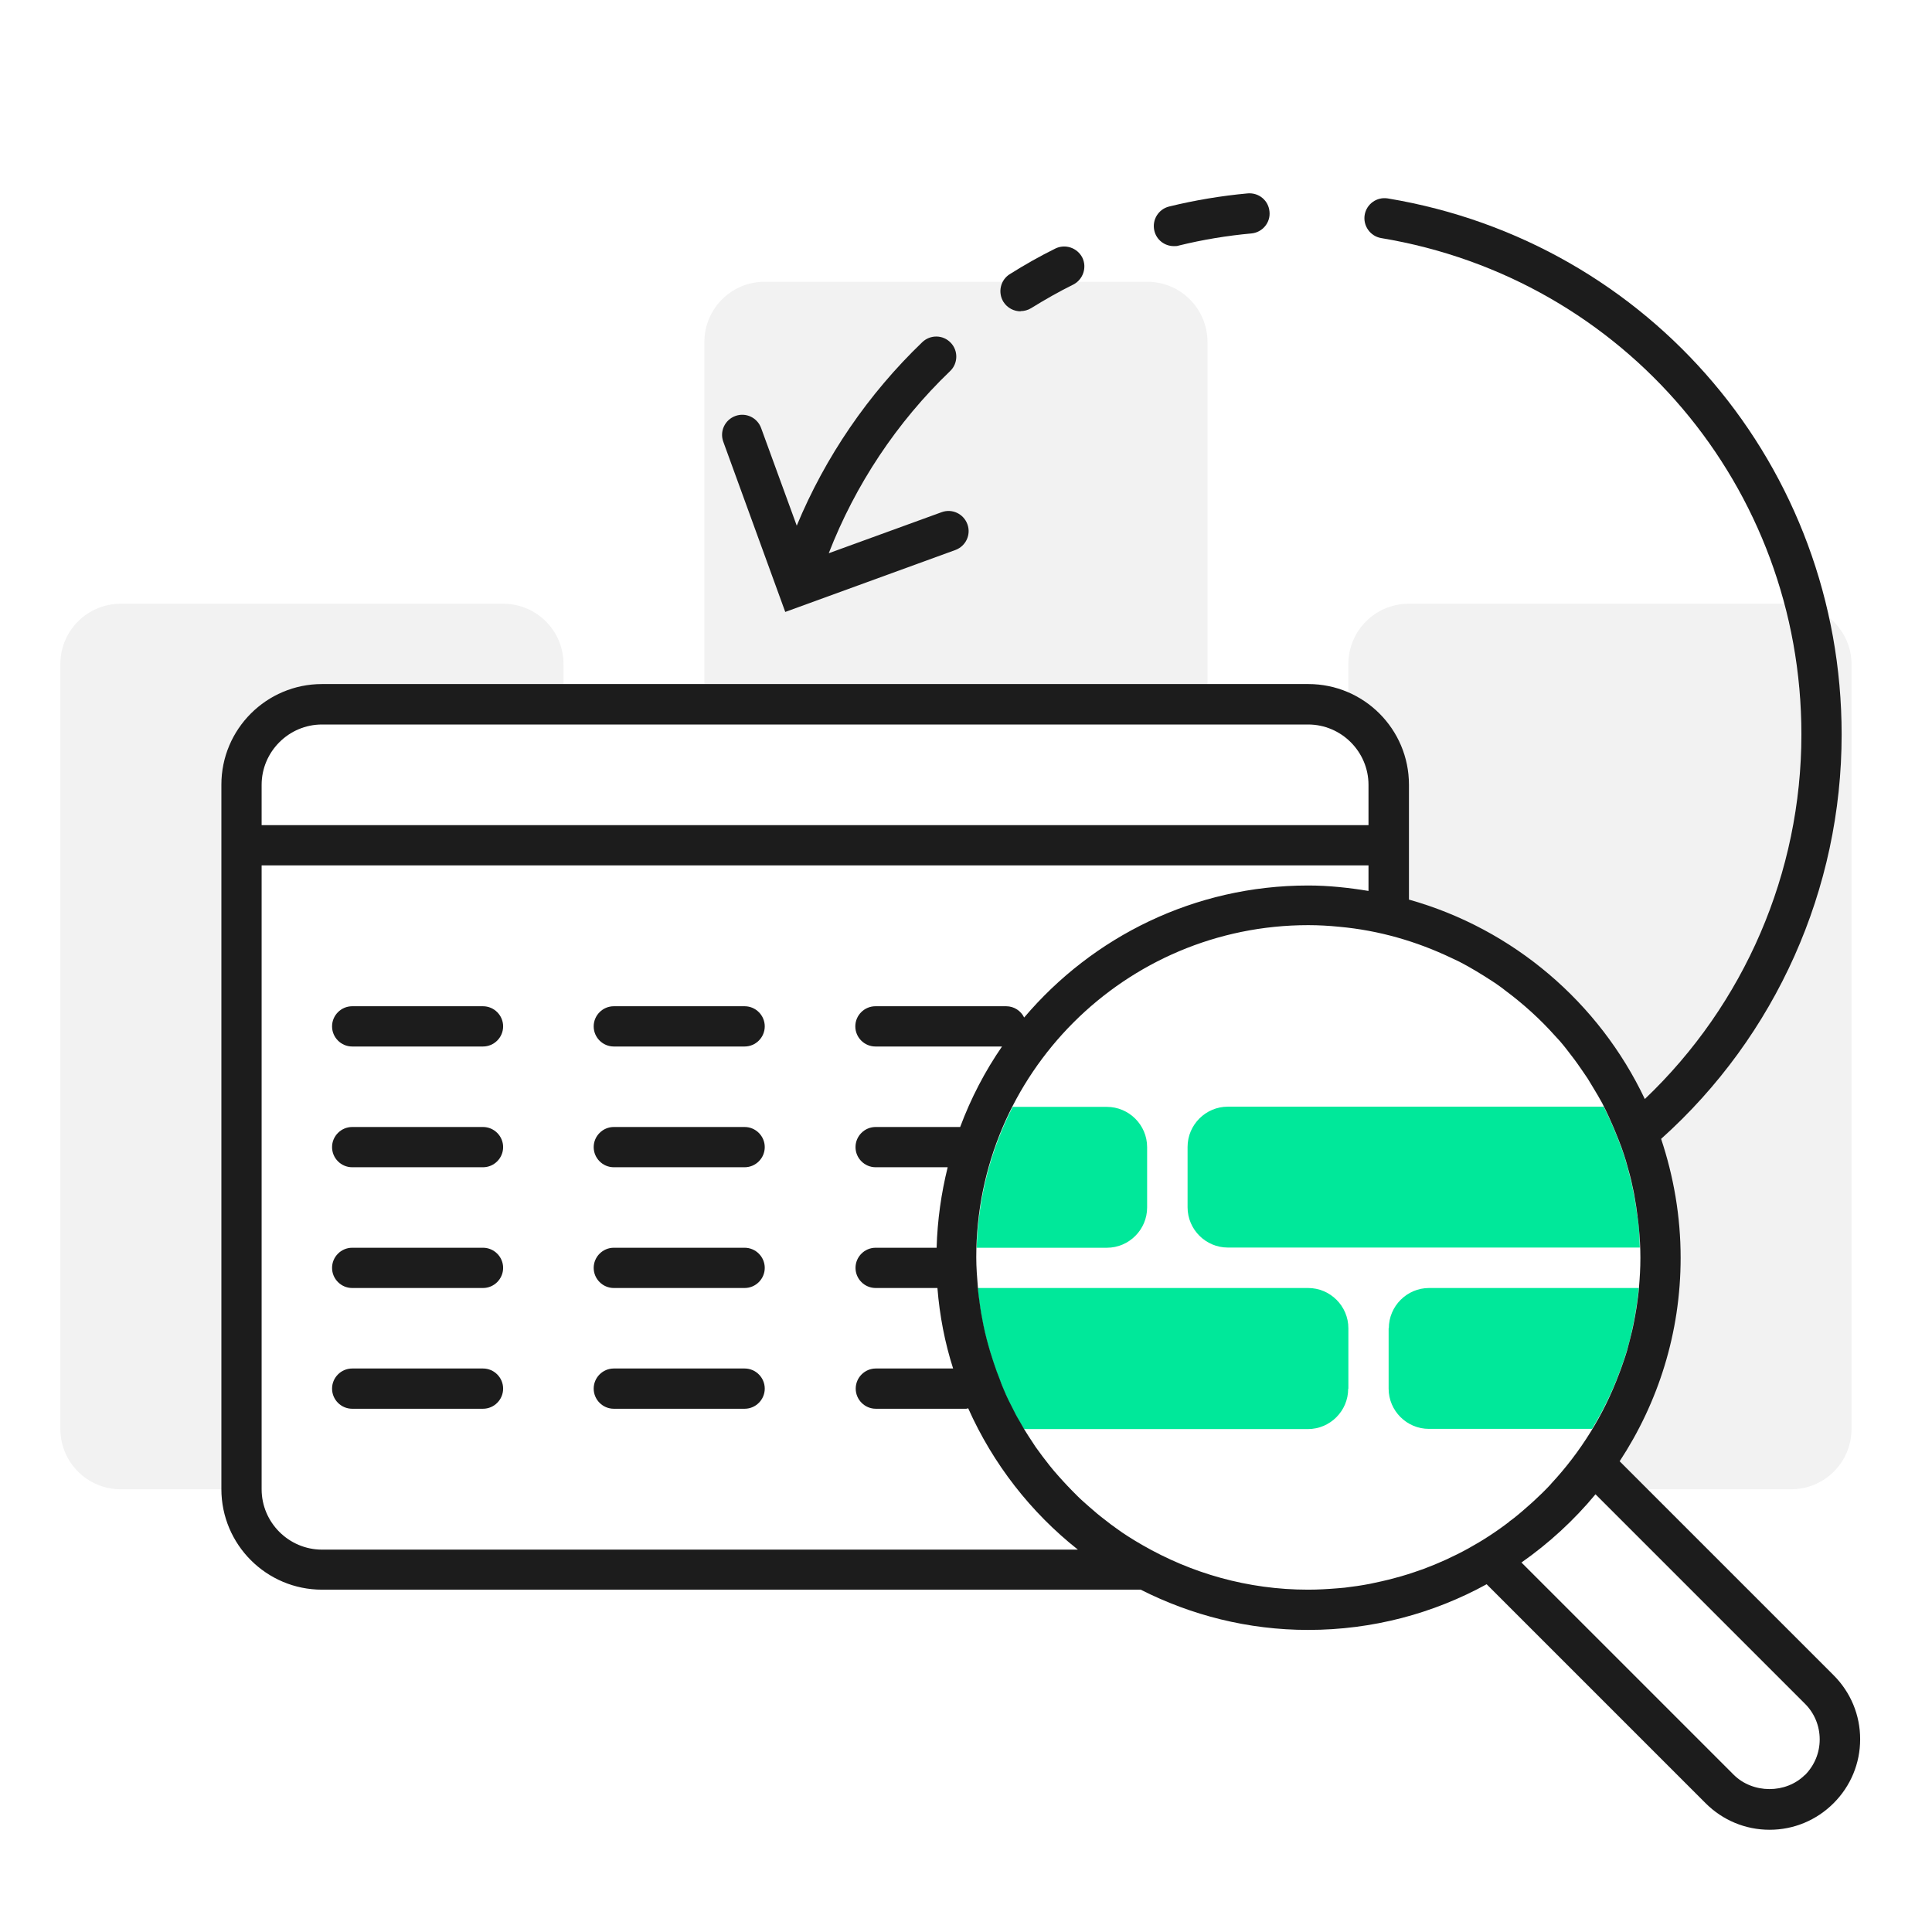
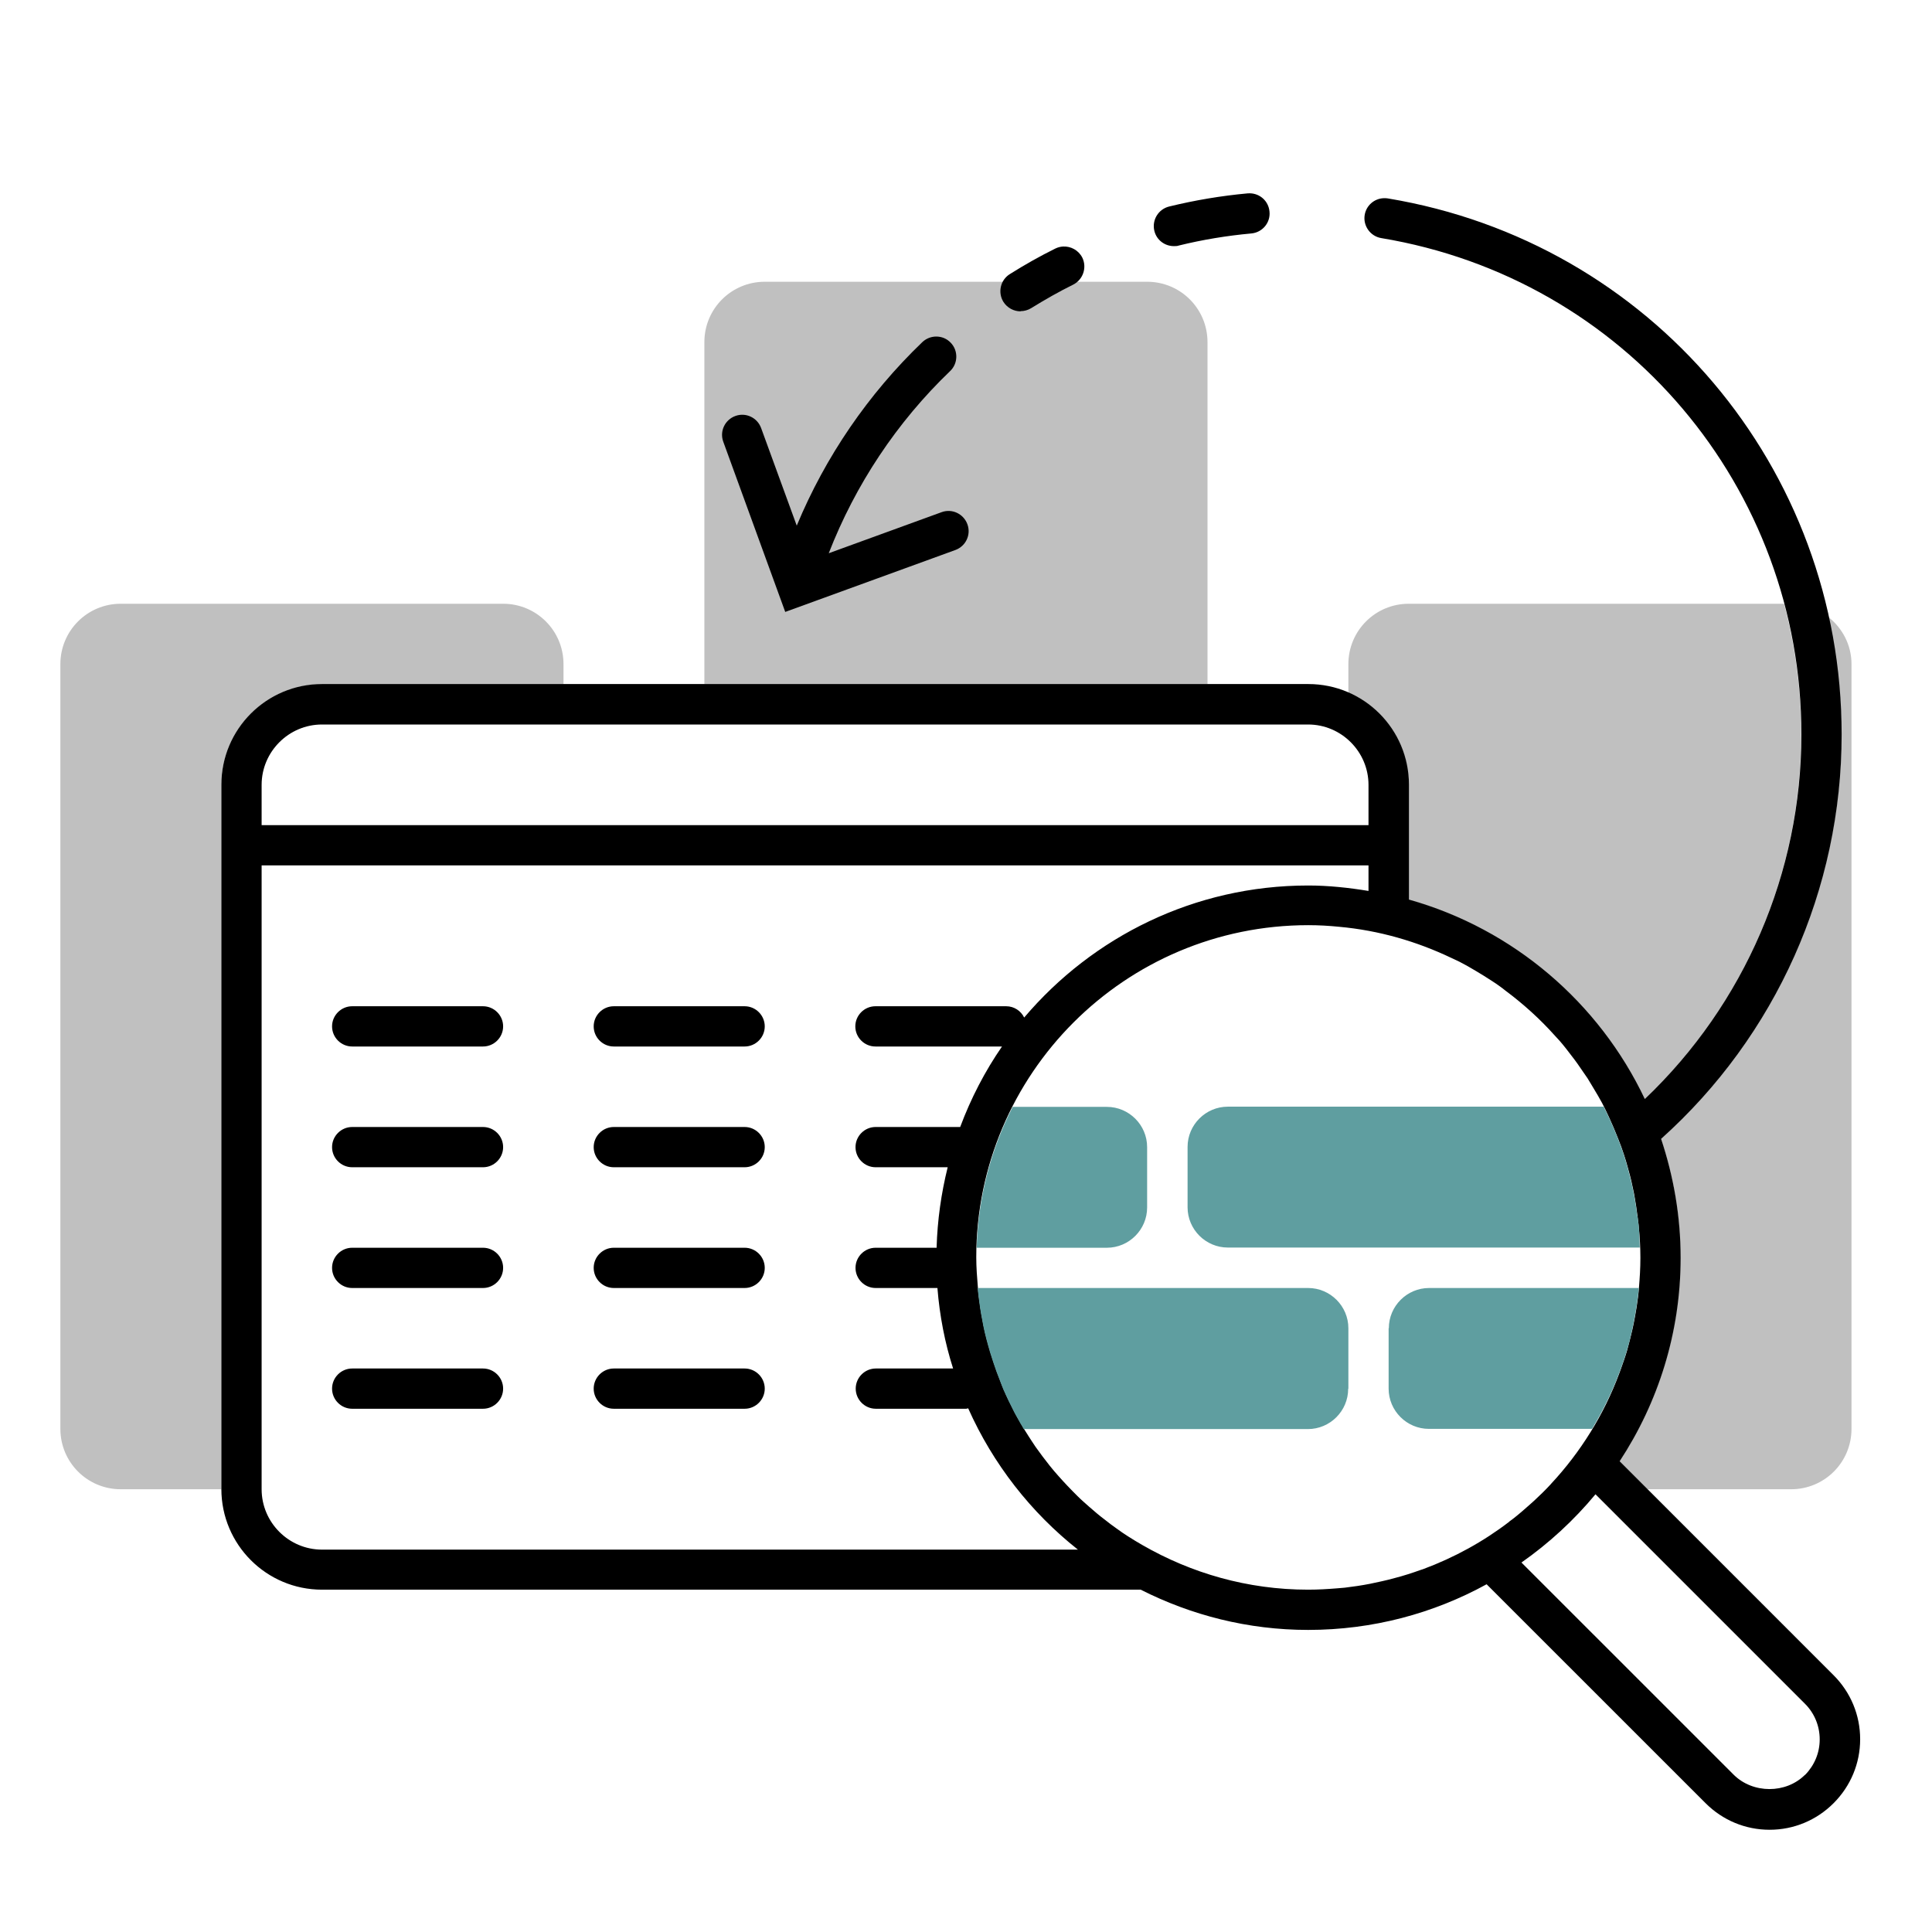
- <svg xmlns="http://www.w3.org/2000/svg" id="Layer_1" version="1.1" viewBox="0 0 96 96">
-   <defs>
-     <style>
-       .st0 {
-         fill: #00e89a;
-       }
- 
-       .st1, .st2 {
-         fill: #1c1c1c;
-       }
- 
-       .st2 {
-         fill-rule: evenodd;
-         opacity: .06;
-       }
-     </style>
-   </defs>
-   <path class="st1" d="M24,52h-6.5c-.55,0-1-.45-1-1s.45-1,1-1h6.5c.55,0,1,.45,1,1s-.45,1-1,1Z" />
-   <path class="st1" d="M37,52h-6.5c-.55,0-1-.45-1-1s.45-1,1-1h6.5c.55,0,1,.45,1,1s-.45,1-1,1Z" />
-   <path class="st1" d="M24,58h-6.5c-.55,0-1-.45-1-1s.45-1,1-1h6.5c.55,0,1,.45,1,1s-.45,1-1,1Z" />
-   <path class="st1" d="M37,58h-6.5c-.55,0-1-.45-1-1s.45-1,1-1h6.5c.55,0,1,.45,1,1s-.45,1-1,1Z" />
-   <path class="st1" d="M24,64h-6.5c-.55,0-1-.45-1-1s.45-1,1-1h6.5c.55,0,1,.45,1,1s-.45,1-1,1Z" />
-   <path class="st1" d="M37,64h-6.5c-.55,0-1-.45-1-1s.45-1,1-1h6.5c.55,0,1,.45,1,1s-.45,1-1,1Z" />
-   <path class="st1" d="M24,70h-6.5c-.55,0-1-.45-1-1s.45-1,1-1h6.5c.55,0,1,.45,1,1s-.45,1-1,1Z" />
-   <path class="st1" d="M37,70h-6.5c-.55,0-1-.45-1-1s.45-1,1-1h6.5c.55,0,1,.45,1,1s-.45,1-1,1Z" />
-   <path class="st1" d="M39.01,30.41l8.46-3.08c.52-.19.79-.76.6-1.28-.19-.52-.76-.79-1.28-.6l-5.61,2.04c1.32-3.4,3.38-6.51,6.03-9.05.4-.38.41-1.02.03-1.41-.38-.4-1.01-.41-1.41-.03-2.69,2.58-4.82,5.7-6.24,9.12l-1.77-4.85c-.19-.52-.76-.79-1.28-.6-.52.19-.79.76-.6,1.28l3.08,8.46Z" />
-   <path class="st1" d="M58.34,12.23c.08,0,.16,0,.24-.03,1.18-.29,2.39-.49,3.6-.6.55-.05.96-.54.9-1.09-.05-.55-.53-.95-1.09-.9-1.31.12-2.62.34-3.89.65-.54.13-.87.67-.74,1.21.11.46.52.76.97.76Z" />
-   <path class="st1" d="M50.71,15.46c.18,0,.37-.05.53-.15.68-.42,1.38-.82,2.09-1.17.49-.25.69-.85.45-1.34-.25-.49-.85-.69-1.34-.45-.77.38-1.53.81-2.26,1.27-.47.29-.61.91-.32,1.38.19.3.52.47.85.47Z" />
-   <path class="st2" d="M70,39v5.71c5.18,1.46,9.45,5.13,11.72,9.91,4.96-4.71,7.78-11.25,7.78-18.12,0-2.24-.3-4.42-.85-6.5h-18.65c-1.66,0-3,1.34-3,3v1.42c1.76.77,3,2.53,3,4.58Z" />
-   <path class="st2" d="M91.5,36.5c0,7.67-3.27,14.97-8.97,20.09.63,1.86.97,3.84.97,5.91,0,3.73-1.12,7.2-3.03,10.11l1.39,1.39h7.14c1.66,0,3-1.34,3-3v-38c0-.96-.46-1.8-1.16-2.35.41,1.89.66,3.84.66,5.85Z" />
-   <path class="st0" d="M57,60v-3c0-1.1-.9-2-2-2h-4.68c-1.08,2.11-1.71,4.48-1.79,7h6.47c1.1,0,2-.9,2-2Z" />
-   <path class="st0" d="M81.36,60.45c-.04-.33-.09-.67-.15-.99-.04-.2-.08-.4-.12-.59-.07-.29-.14-.58-.22-.87-.06-.2-.11-.41-.18-.61-.09-.28-.2-.55-.3-.82-.14-.36-.29-.71-.45-1.06-.08-.17-.16-.34-.25-.52h-18.68c-1.1,0-2,.9-2,2v3c0,1.1.9,2,2,2h20.47c-.01-.35-.02-.7-.05-1.04-.02-.17-.04-.34-.06-.51Z" />
-   <path class="st0" d="M67,69v-3c0-1.1-.9-2-2-2h-16.42c.01.14.03.27.04.4.05.41.11.82.19,1.22.02.09.03.17.05.26.09.45.21.89.34,1.33.05.16.1.31.15.47.1.31.21.61.33.91.06.15.12.31.18.46.17.38.35.76.54,1.13.1.18.2.36.3.54.06.1.12.19.17.29h14.12c1.1,0,2-.9,2-2Z" />
-   <path class="st0" d="M69,66v3c0,1.1.9,2,2,2h8.11c.52-.87.98-1.79,1.34-2.76.03-.07.05-.14.08-.21.11-.31.22-.61.31-.93.1-.32.18-.65.25-.98.05-.23.1-.46.14-.69.06-.32.11-.64.15-.97.02-.15.04-.31.05-.46h-10.42c-1.1,0-2,.9-2,2Z" />
-   <path class="st2" d="M60,34v-17c0-1.66-1.34-3-3-3h-19c-1.66,0-3,1.34-3,3v17h25Z" />
-   <path class="st2" d="M16,34h12v-1c0-1.66-1.34-3-3-3H6c-1.66,0-3,1.34-3,3v38c0,1.66,1.34,3,3,3h5v-35c0-2.76,2.24-5,5-5Z" />
-   <path class="st1" d="M91.11,83.24l-10.63-10.63c1.91-2.91,3.03-6.38,3.03-10.11,0-2.07-.35-4.05-.97-5.91,5.71-5.12,8.97-12.42,8.97-20.09,0-13.27-9.49-24.47-22.55-26.64-.55-.09-1.06.28-1.15.82-.09.54.28,1.06.82,1.15,12.1,2.01,20.88,12.38,20.88,24.66,0,6.87-2.83,13.41-7.78,18.12-2.27-4.79-6.53-8.45-11.72-9.91v-5.71c0-2.76-2.24-5-5-5H16c-2.76,0-5,2.24-5,5v35c0,2.76,2.24,5,5,5h40.68c2.51,1.27,5.33,2,8.32,2,3.21,0,6.23-.82,8.87-2.27l10.88,10.88c.85.85,1.98,1.32,3.18,1.32s2.33-.47,3.18-1.32c.85-.85,1.32-1.98,1.32-3.18s-.47-2.33-1.32-3.18ZM13,39c0-1.65,1.35-3,3-3h49c1.65,0,3,1.35,3,3v2H13v-2ZM16,77c-1.65,0-3-1.35-3-3v-31h55v1.27c-.98-.16-1.98-.27-3-.27-5.65,0-10.71,2.55-14.11,6.56-.16-.33-.5-.56-.89-.56h-6.5c-.55,0-1,.45-1,1s.45,1,1,1h6.29c-.85,1.23-1.55,2.58-2.08,4h-4.2c-.55,0-1,.45-1,1s.45,1,1,1h3.58c-.32,1.29-.51,2.62-.55,4h-3.03c-.55,0-1,.45-1,1s.45,1,1,1h3.07c.11,1.38.37,2.72.78,4h-3.84c-.55,0-1,.45-1,1s.45,1,1,1h4.5s.06-.02.09-.02c1.23,2.76,3.11,5.17,5.45,7.02H16ZM75,75.61c-1.29.99-2.73,1.78-4.29,2.36-.04.01-.08.03-.12.04-.42.15-.85.29-1.28.4-.21.06-.42.11-.64.16-.2.04-.4.09-.6.13-.41.08-.83.14-1.25.19-.11.01-.23.02-.34.03-.49.04-.98.07-1.48.07-3.01,0-5.81-.82-8.24-2.22-.24-.14-.48-.28-.71-.43-.19-.12-.38-.25-.57-.39-.19-.13-.37-.27-.56-.42-.28-.21-.54-.43-.8-.66-.19-.17-.39-.34-.57-.52-.17-.17-.34-.34-.5-.51-.15-.16-.3-.32-.44-.48-.15-.17-.31-.35-.45-.53-.24-.3-.47-.61-.7-.93-.12-.18-.24-.36-.36-.55-.14-.21-.27-.43-.39-.65-.1-.18-.21-.35-.3-.54-.19-.37-.38-.74-.54-1.13-.07-.15-.12-.3-.18-.46-.12-.3-.23-.6-.33-.91-.05-.16-.1-.31-.15-.47-.13-.44-.25-.88-.34-1.33-.02-.09-.03-.17-.05-.26-.08-.4-.14-.81-.19-1.22-.02-.14-.03-.27-.04-.41-.04-.49-.08-.99-.08-1.5,0-9.11,7.39-16.5,16.5-16.5.52,0,1.03.03,1.53.08,1.99.18,3.86.73,5.58,1.55.13.06.27.13.4.19.29.15.56.3.84.47.12.07.24.15.36.22.28.18.56.35.83.55.09.06.17.13.25.19.9.67,1.73,1.42,2.47,2.25.07.08.15.16.23.25.21.24.4.49.59.74.1.13.2.26.29.39.17.24.34.49.51.74.1.16.19.32.29.48.15.24.29.49.43.74.12.23.23.46.34.7.16.35.31.7.45,1.06.11.27.21.54.3.82.07.2.12.4.18.61.08.29.16.57.22.87.04.2.09.39.12.59.06.33.11.66.15.99.02.17.05.34.06.51.05.51.08,1.02.08,1.54s-.03.99-.07,1.48c-.01.16-.03.32-.05.48-.04.33-.09.65-.15.97-.04.23-.09.47-.14.69-.08.33-.16.66-.25.98-.09.31-.2.62-.31.93-.03.07-.05.14-.08.21-.76,2.05-1.92,3.91-3.38,5.48-.02.02-.03.04-.05.06-.25.27-.52.53-.79.78-.07.06-.14.13-.21.19-.26.23-.52.46-.8.68-.07.06-.15.11-.23.17ZM89.69,88.19c-.95.95-2.59.94-3.54,0l-10.55-10.55c1.37-.96,2.61-2.1,3.68-3.39l10.41,10.41c.47.47.73,1.1.73,1.77s-.26,1.29-.73,1.77Z" />
+ <svg xmlns="http://www.w3.org/2000/svg" width="96" height="96" viewBox="0 0 96 96" version="1.1">
+   <path part="background" fill="silver" d="M 38 14 C 36.34 14 35 15.34 35 17 L 35 34 L 60 34 L 60 17 C 60 15.34 58.66 14 57 14 L 38 14 z M 6 30 C 4.34 30 3 31.34 3 33 L 3 71 C 3 72.66 4.34 74 6 74 L 11 74 L 11 39 C 11 36.24 13.24 34 16 34 L 28 34 L 28 33 C 28 31.34 26.66 30 25 30 L 6 30 z M 70 30 C 68.34 30 67 31.34 67 33 L 67 34.42 C 68.76 35.19 70 36.95 70 39 L 70 44.711 C 75.18 46.171 79.451 49.839 81.721 54.619 C 86.681 49.909 89.5 43.37 89.5 36.5 C 89.5 34.26 89.2 32.08 88.65 30 L 70 30 z M 90.84 30.65 C 91.25 32.54 91.5 34.49 91.5 36.5 C 91.5 44.17 88.229 51.47 82.529 56.59 C 83.159 58.45 83.5 60.43 83.5 62.5 C 83.5 66.23 82.381 69.699 80.471 72.609 L 81.859 74 L 89 74 C 90.66 74 92 72.66 92 71 L 92 33 C 92 32.04 91.54 31.2 90.84 30.65 z " />
+   <path part="outline" fill="black" d="M 62.094 9.605 C 62.059 9.605 62.025 9.606 61.99 9.609 C 60.68 9.729 59.37 9.95 58.1 10.26 C 57.56 10.39 57.229 10.931 57.359 11.471 C 57.469 11.931 57.88 12.23 58.33 12.23 L 58.34 12.23 C 58.42 12.23 58.5 12.229 58.58 12.199 C 59.76 11.909 60.97 11.71 62.18 11.6 C 62.73 11.55 63.14 11.06 63.08 10.51 C 63.033 9.994 62.608 9.61 62.094 9.605 z M 68.756 9.848 C 68.289 9.866 67.889 10.207 67.811 10.68 C 67.721 11.22 68.091 11.74 68.631 11.83 C 80.731 13.84 89.51 24.21 89.51 36.49 C 89.51 43.36 86.68 49.899 81.73 54.609 C 79.46 49.819 75.2 46.159 70.01 44.699 L 70.01 38.99 C 70.01 36.23 67.77 33.99 65.01 33.99 L 16 33.99 C 13.24 33.99 11 36.23 11 38.99 L 11 73.99 C 11 76.75 13.24 78.99 16 78.99 L 56.68 78.99 C 59.19 80.26 62.01 80.99 65 80.99 C 68.21 80.99 71.229 80.171 73.869 78.721 L 84.75 89.6 C 85.6 90.45 86.73 90.92 87.93 90.92 C 89.13 90.92 90.259 90.45 91.109 89.6 C 91.959 88.75 92.43 87.62 92.43 86.42 C 92.43 85.22 91.959 84.09 91.109 83.24 L 80.48 72.609 C 82.39 69.699 83.51 66.23 83.51 62.5 C 83.51 60.43 83.159 58.45 82.539 56.59 C 88.249 51.47 91.51 44.17 91.51 36.5 C 91.51 23.23 82.021 12.029 68.961 9.859 C 68.892 9.848 68.823 9.845 68.756 9.848 z M 52.82 12.25 C 52.691 12.257 52.562 12.29 52.439 12.35 C 51.669 12.73 50.91 13.159 50.18 13.619 C 49.71 13.909 49.569 14.53 49.859 15 C 50.049 15.3 50.381 15.471 50.711 15.471 L 50.711 15.461 C 50.891 15.461 51.08 15.411 51.24 15.311 C 51.92 14.891 52.62 14.491 53.33 14.141 C 53.82 13.891 54.019 13.291 53.779 12.801 C 53.592 12.433 53.208 12.228 52.82 12.25 z M 46.543 16.723 C 46.288 16.718 46.03 16.81 45.83 17 C 43.14 19.58 41.01 22.699 39.59 26.119 L 37.82 21.27 C 37.63 20.75 37.059 20.48 36.539 20.67 C 36.019 20.86 35.749 21.429 35.939 21.949 L 39.018 30.406 L 47.471 27.33 C 47.991 27.14 48.26 26.571 48.07 26.051 C 47.88 25.531 47.309 25.259 46.789 25.449 L 41.18 27.49 C 42.5 24.09 44.561 20.979 47.211 18.439 C 47.611 18.059 47.62 17.419 47.24 17.029 C 47.05 16.829 46.798 16.728 46.543 16.723 z M 39.018 30.406 L 39.01 30.41 L 39.02 30.41 L 39.018 30.406 z M 16 36 L 65 36 C 66.65 36 68 37.35 68 39 L 68 41 L 13 41 L 13 39 C 13 37.35 14.35 36 16 36 z M 13 43 L 68 43 L 68 44.27 C 67.02 44.11 66.02 44 65 44 C 59.35 44 54.291 46.551 50.891 50.561 C 50.731 50.231 50.39 50 50 50 L 43.5 50 C 42.95 50 42.5 50.45 42.5 51 C 42.5 51.55 42.95 52 43.5 52 L 49.789 52 C 48.939 53.23 48.241 54.58 47.711 56 L 43.51 56 C 42.96 56 42.51 56.45 42.51 57 C 42.51 57.55 42.96 58 43.51 58 L 47.09 58 C 46.77 59.29 46.579 60.62 46.539 62 L 43.51 62 C 42.96 62 42.51 62.45 42.51 63 C 42.51 63.55 42.96 64 43.51 64 L 46.58 64 C 46.69 65.38 46.949 66.72 47.359 68 L 43.52 68 C 42.97 68 42.52 68.45 42.52 69 C 42.52 69.55 42.97 70 43.52 70 L 48.02 70 C 48.02 70 48.079 69.98 48.109 69.98 C 49.339 72.74 51.221 75.15 53.561 77 L 16 77 C 14.35 77 13 75.65 13 74 L 13 43 z M 65.01 45.971 C 65.53 45.971 66.039 46.001 66.539 46.051 C 68.529 46.231 70.399 46.78 72.119 47.6 C 72.249 47.66 72.39 47.729 72.52 47.789 C 72.81 47.939 73.079 48.09 73.359 48.26 C 73.479 48.33 73.601 48.41 73.721 48.48 C 74.001 48.66 74.281 48.829 74.551 49.029 C 74.641 49.089 74.721 49.161 74.801 49.221 C 75.701 49.891 76.53 50.641 77.27 51.471 C 77.34 51.551 77.42 51.631 77.5 51.721 C 77.71 51.961 77.9 52.211 78.09 52.461 C 78.19 52.591 78.291 52.72 78.381 52.85 C 78.551 53.09 78.721 53.34 78.891 53.59 C 78.991 53.75 79.08 53.91 79.18 54.07 C 79.33 54.31 79.469 54.561 79.609 54.811 C 79.729 55.041 79.839 55.27 79.949 55.51 C 80.109 55.86 80.26 56.21 80.4 56.57 C 80.51 56.84 80.609 57.111 80.699 57.391 C 80.769 57.591 80.821 57.79 80.881 58 C 80.961 58.29 81.04 58.569 81.1 58.869 C 81.14 59.069 81.191 59.261 81.221 59.461 C 81.281 59.791 81.329 60.119 81.369 60.449 C 81.389 60.619 81.42 60.791 81.43 60.961 C 81.48 61.471 81.51 61.98 81.51 62.5 C 81.51 63.02 81.479 63.49 81.439 63.98 C 81.429 64.14 81.411 64.301 81.391 64.461 C 81.351 64.791 81.3 65.11 81.24 65.43 C 81.2 65.66 81.15 65.899 81.1 66.119 C 81.02 66.449 80.94 66.78 80.85 67.1 C 80.76 67.41 80.649 67.719 80.539 68.029 C 80.509 68.099 80.491 68.17 80.461 68.24 C 79.701 70.29 78.54 72.151 77.08 73.721 C 77.06 73.741 77.049 73.759 77.029 73.779 C 76.779 74.049 76.51 74.311 76.24 74.561 C 76.17 74.621 76.099 74.69 76.029 74.75 C 75.769 74.98 75.51 75.21 75.23 75.43 C 75.16 75.49 75.08 75.54 75 75.6 L 75 75.609 C 73.71 76.599 72.271 77.391 70.711 77.971 C 70.671 77.981 70.63 78 70.59 78.01 C 70.17 78.16 69.741 78.3 69.311 78.41 C 69.101 78.47 68.89 78.52 68.67 78.57 C 68.47 78.61 68.27 78.659 68.07 78.699 C 67.66 78.779 67.24 78.841 66.82 78.891 C 66.71 78.901 66.59 78.91 66.48 78.92 C 65.99 78.96 65.5 78.99 65 78.99 C 61.99 78.99 59.19 78.17 56.76 76.77 C 56.52 76.63 56.281 76.49 56.051 76.34 C 55.861 76.22 55.67 76.089 55.48 75.949 C 55.29 75.819 55.11 75.679 54.92 75.529 C 54.64 75.319 54.379 75.099 54.119 74.869 C 53.929 74.699 53.731 74.53 53.551 74.35 C 53.381 74.18 53.211 74.01 53.051 73.84 C 52.901 73.68 52.749 73.519 52.609 73.359 C 52.459 73.189 52.3 73.01 52.16 72.83 C 51.92 72.53 51.691 72.22 51.461 71.9 C 51.341 71.72 51.22 71.54 51.1 71.35 C 50.96 71.14 50.831 70.919 50.711 70.699 C 50.611 70.519 50.5 70.35 50.41 70.16 C 50.22 69.79 50.029 69.419 49.869 69.029 C 49.799 68.879 49.749 68.73 49.689 68.57 C 49.569 68.27 49.459 67.97 49.359 67.66 C 49.309 67.5 49.261 67.349 49.211 67.189 C 49.081 66.749 48.959 66.309 48.869 65.859 C 48.849 65.769 48.84 65.69 48.82 65.6 C 48.74 65.2 48.681 64.791 48.631 64.381 C 48.611 64.241 48.6 64.111 48.59 63.971 C 48.55 63.481 48.51 62.981 48.51 62.471 C 48.51 53.361 55.9 45.971 65.01 45.971 z M 17.5 50 C 16.95 50 16.5 50.45 16.5 51 C 16.5 51.55 16.95 52 17.5 52 L 24 52 C 24.55 52 25 51.55 25 51 C 25 50.45 24.55 50 24 50 L 17.5 50 z M 30.5 50 C 29.95 50 29.5 50.45 29.5 51 C 29.5 51.55 29.95 52 30.5 52 L 37 52 C 37.55 52 38 51.55 38 51 C 38 50.45 37.55 50 37 50 L 30.5 50 z M 17.5 56 C 16.95 56 16.5 56.45 16.5 57 C 16.5 57.55 16.95 58 17.5 58 L 24 58 C 24.55 58 25 57.55 25 57 C 25 56.45 24.55 56 24 56 L 17.5 56 z M 30.5 56 C 29.95 56 29.5 56.45 29.5 57 C 29.5 57.55 29.95 58 30.5 58 L 37 58 C 37.55 58 38 57.55 38 57 C 38 56.45 37.55 56 37 56 L 30.5 56 z M 17.5 62 C 16.95 62 16.5 62.45 16.5 63 C 16.5 63.55 16.95 64 17.5 64 L 24 64 C 24.55 64 25 63.55 25 63 C 25 62.45 24.55 62 24 62 L 17.5 62 z M 30.5 62 C 29.95 62 29.5 62.45 29.5 63 C 29.5 63.55 29.95 64 30.5 64 L 37 64 C 37.55 64 38 63.55 38 63 C 38 62.45 37.55 62 37 62 L 30.5 62 z M 17.5 68 C 16.95 68 16.5 68.45 16.5 69 C 16.5 69.55 16.95 70 17.5 70 L 24 70 C 24.55 70 25 69.55 25 69 C 25 68.45 24.55 68 24 68 L 17.5 68 z M 30.5 68 C 29.95 68 29.5 68.45 29.5 69 C 29.5 69.55 29.95 70 30.5 70 L 37 70 C 37.55 70 38 69.55 38 69 C 38 68.45 37.55 68 37 68 L 30.5 68 z M 79.279 74.25 L 89.689 84.66 C 90.159 85.13 90.42 85.76 90.42 86.43 C 90.42 87.1 90.159 87.719 89.689 88.199 L 89.689 88.189 C 88.739 89.139 87.1 89.129 86.15 88.189 L 75.6 77.641 C 76.97 76.681 78.209 75.54 79.279 74.25 z " />
+   <path part="highlight" fill="cadetblue" d="M 61.01 54.99 C 59.91 54.99 59.01 55.89 59.01 56.99 L 59.01 59.99 C 59.01 61.09 59.91 61.99 61.01 61.99 L 81.48 61.99 C 81.47 61.64 81.46 61.289 81.43 60.949 L 81.369 60.439 L 81.359 60.449 C 81.319 60.119 81.271 59.781 81.211 59.461 C 81.171 59.261 81.13 59.059 81.09 58.869 C 81.02 58.579 80.949 58.29 80.869 58 C 80.809 57.8 80.759 57.591 80.689 57.391 C 80.599 57.111 80.491 56.84 80.391 56.57 C 80.251 56.21 80.099 55.86 79.939 55.51 C 79.859 55.34 79.779 55.17 79.689 54.99 L 61.01 54.99 z M 50.32 55 C 49.24 57.11 48.609 59.48 48.529 62 L 55 62 C 56.1 62 57 61.1 57 60 L 57 57 C 57 55.9 56.1 55 55 55 L 50.32 55 z M 48.58 64 C 48.59 64.14 48.609 64.27 48.619 64.4 C 48.669 64.81 48.731 65.219 48.811 65.619 C 48.831 65.709 48.839 65.791 48.859 65.881 C 48.949 66.331 49.069 66.771 49.199 67.211 C 49.249 67.371 49.3 67.52 49.35 67.68 C 49.45 67.99 49.56 68.29 49.68 68.59 C 49.74 68.74 49.799 68.901 49.859 69.051 C 50.029 69.431 50.21 69.81 50.4 70.18 L 50.699 70.721 C 50.759 70.821 50.819 70.91 50.869 71.01 L 64.99 71.01 C 66.09 71.01 66.99 70.11 66.99 69.01 L 67 69 L 67 66 C 67 64.9 66.1 64 65 64 L 48.58 64 z M 71.01 64 C 69.91 64 69.01 64.9 69.01 66 L 69 66 L 69 69 C 69 70.1 69.9 71 71 71 L 79.109 71 C 79.629 70.13 80.089 69.21 80.449 68.24 C 80.479 68.17 80.499 68.099 80.529 68.029 C 80.639 67.719 80.75 67.42 80.84 67.1 C 80.94 66.78 81.02 66.449 81.09 66.119 C 81.14 65.889 81.19 65.66 81.23 65.43 C 81.29 65.11 81.341 64.791 81.381 64.461 C 81.401 64.311 81.42 64.15 81.43 64 L 71.01 64 z " />
</svg>
